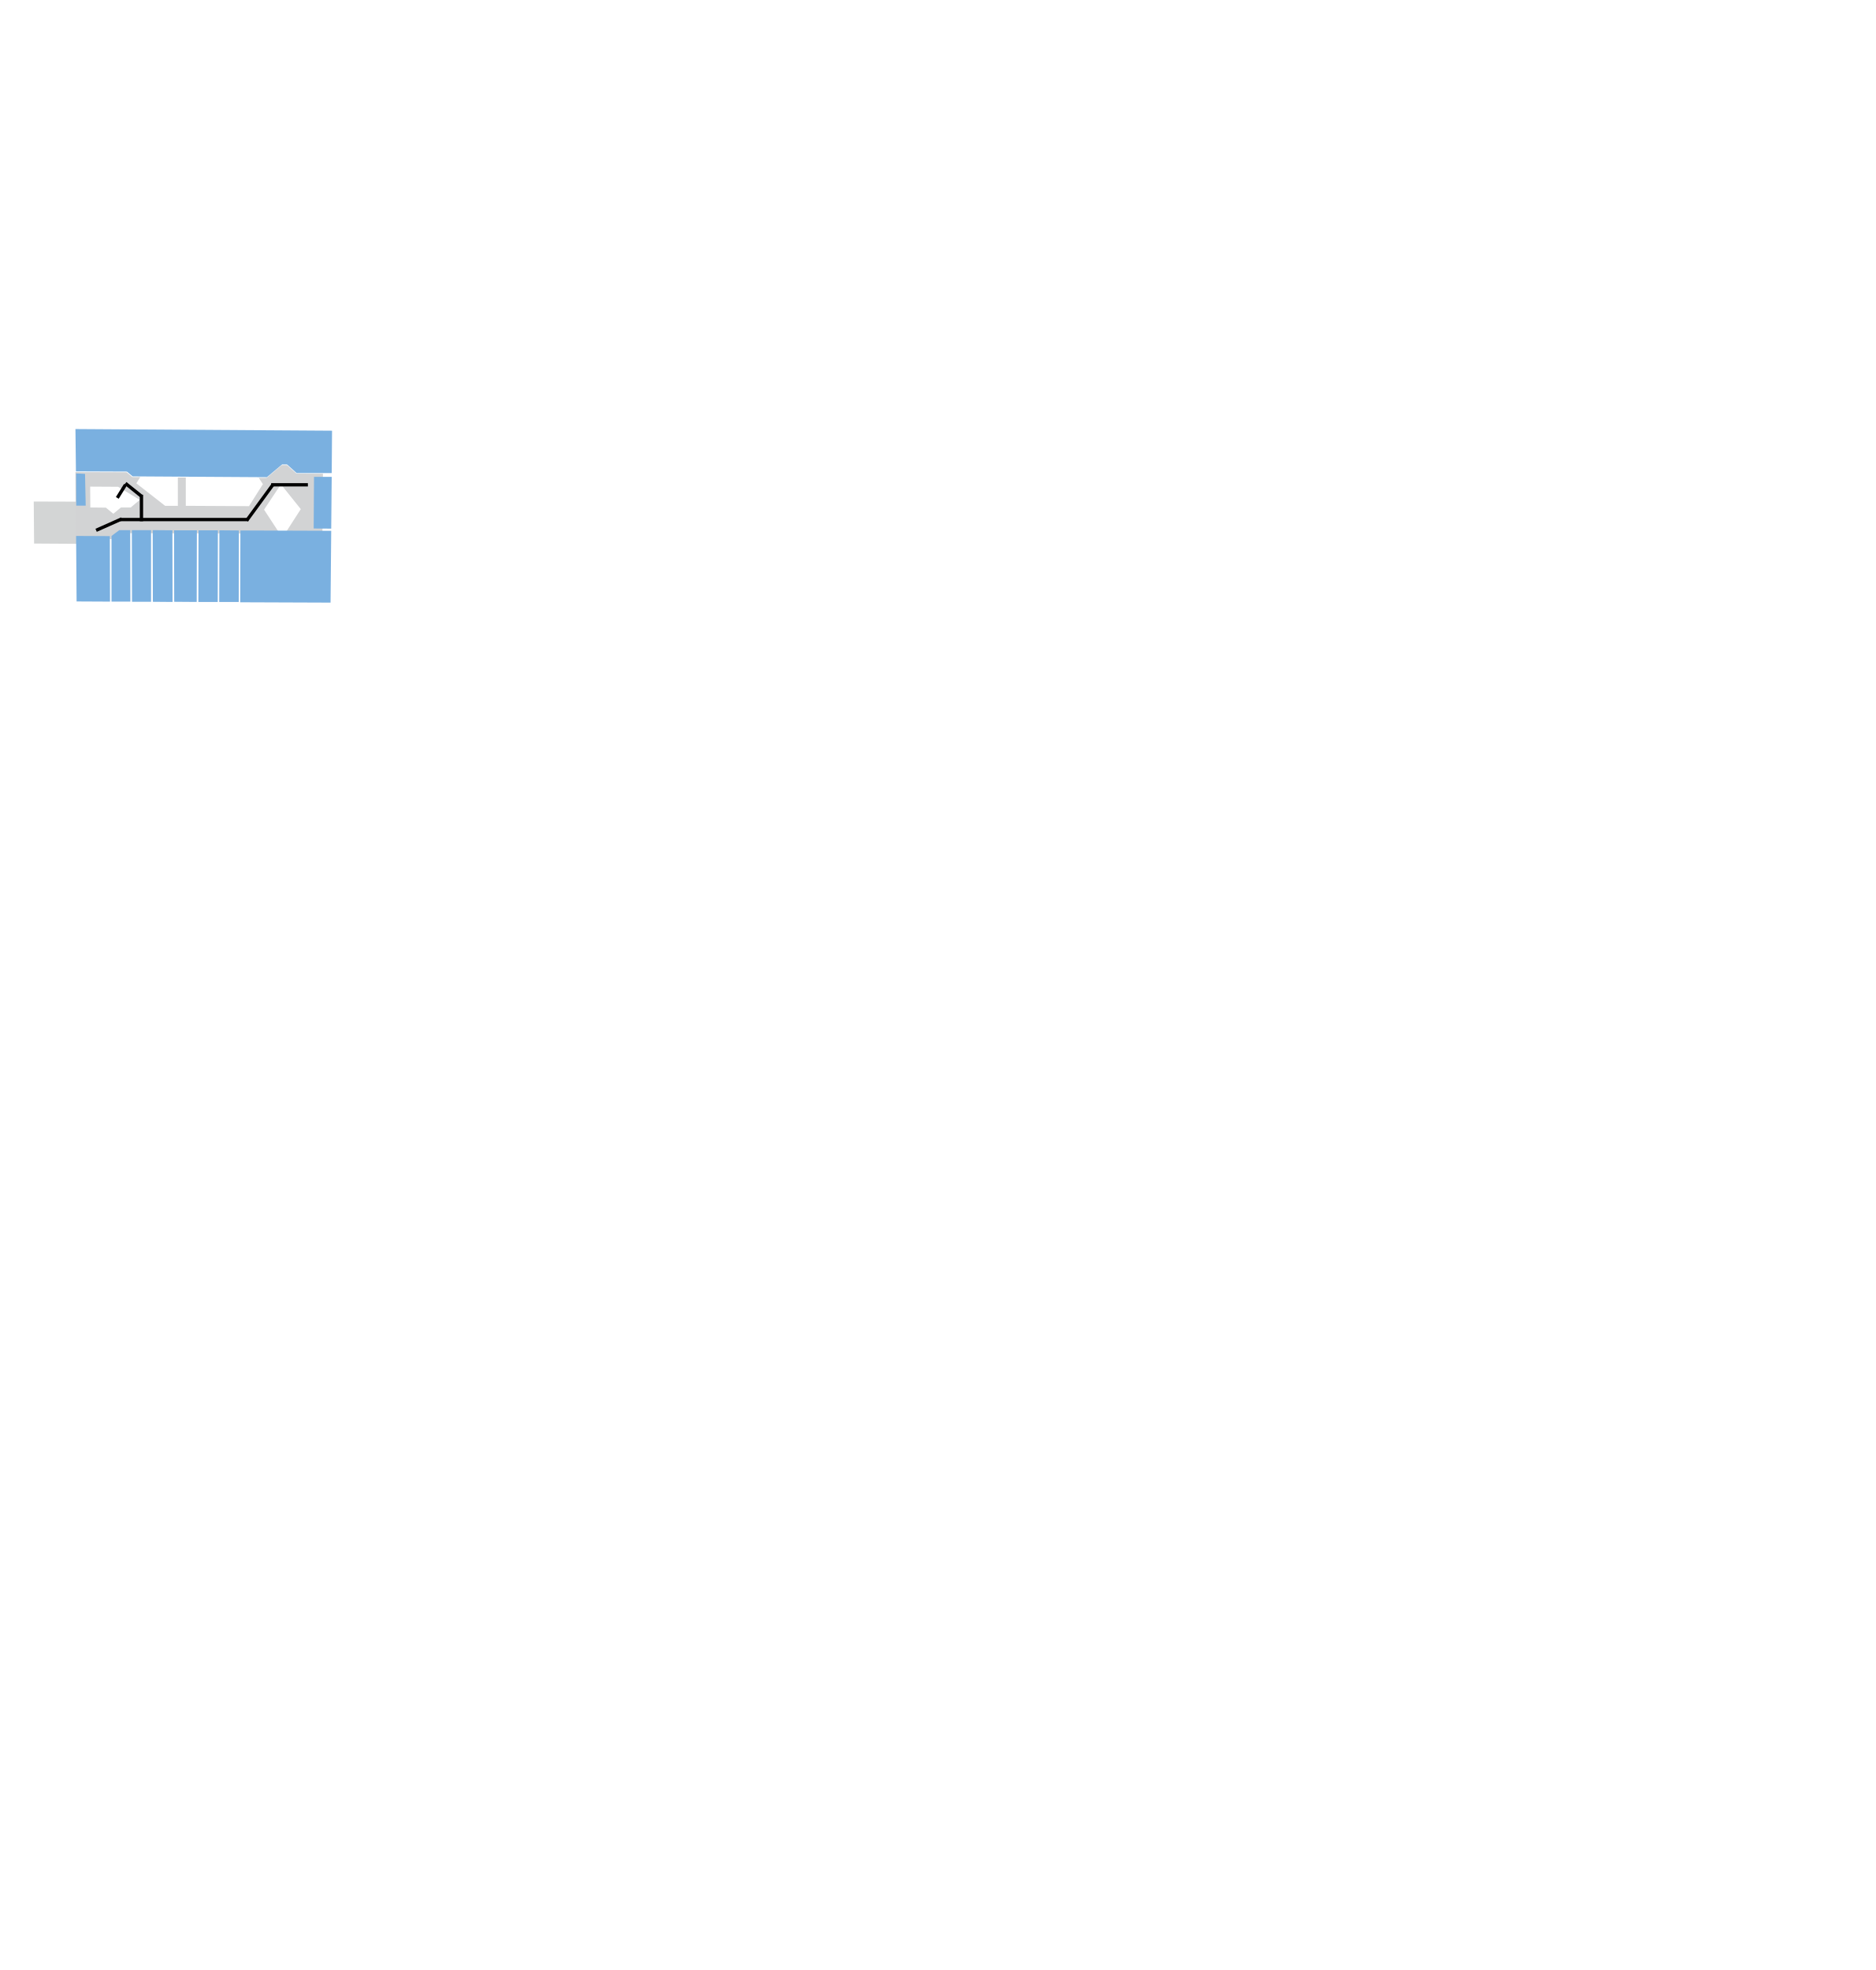
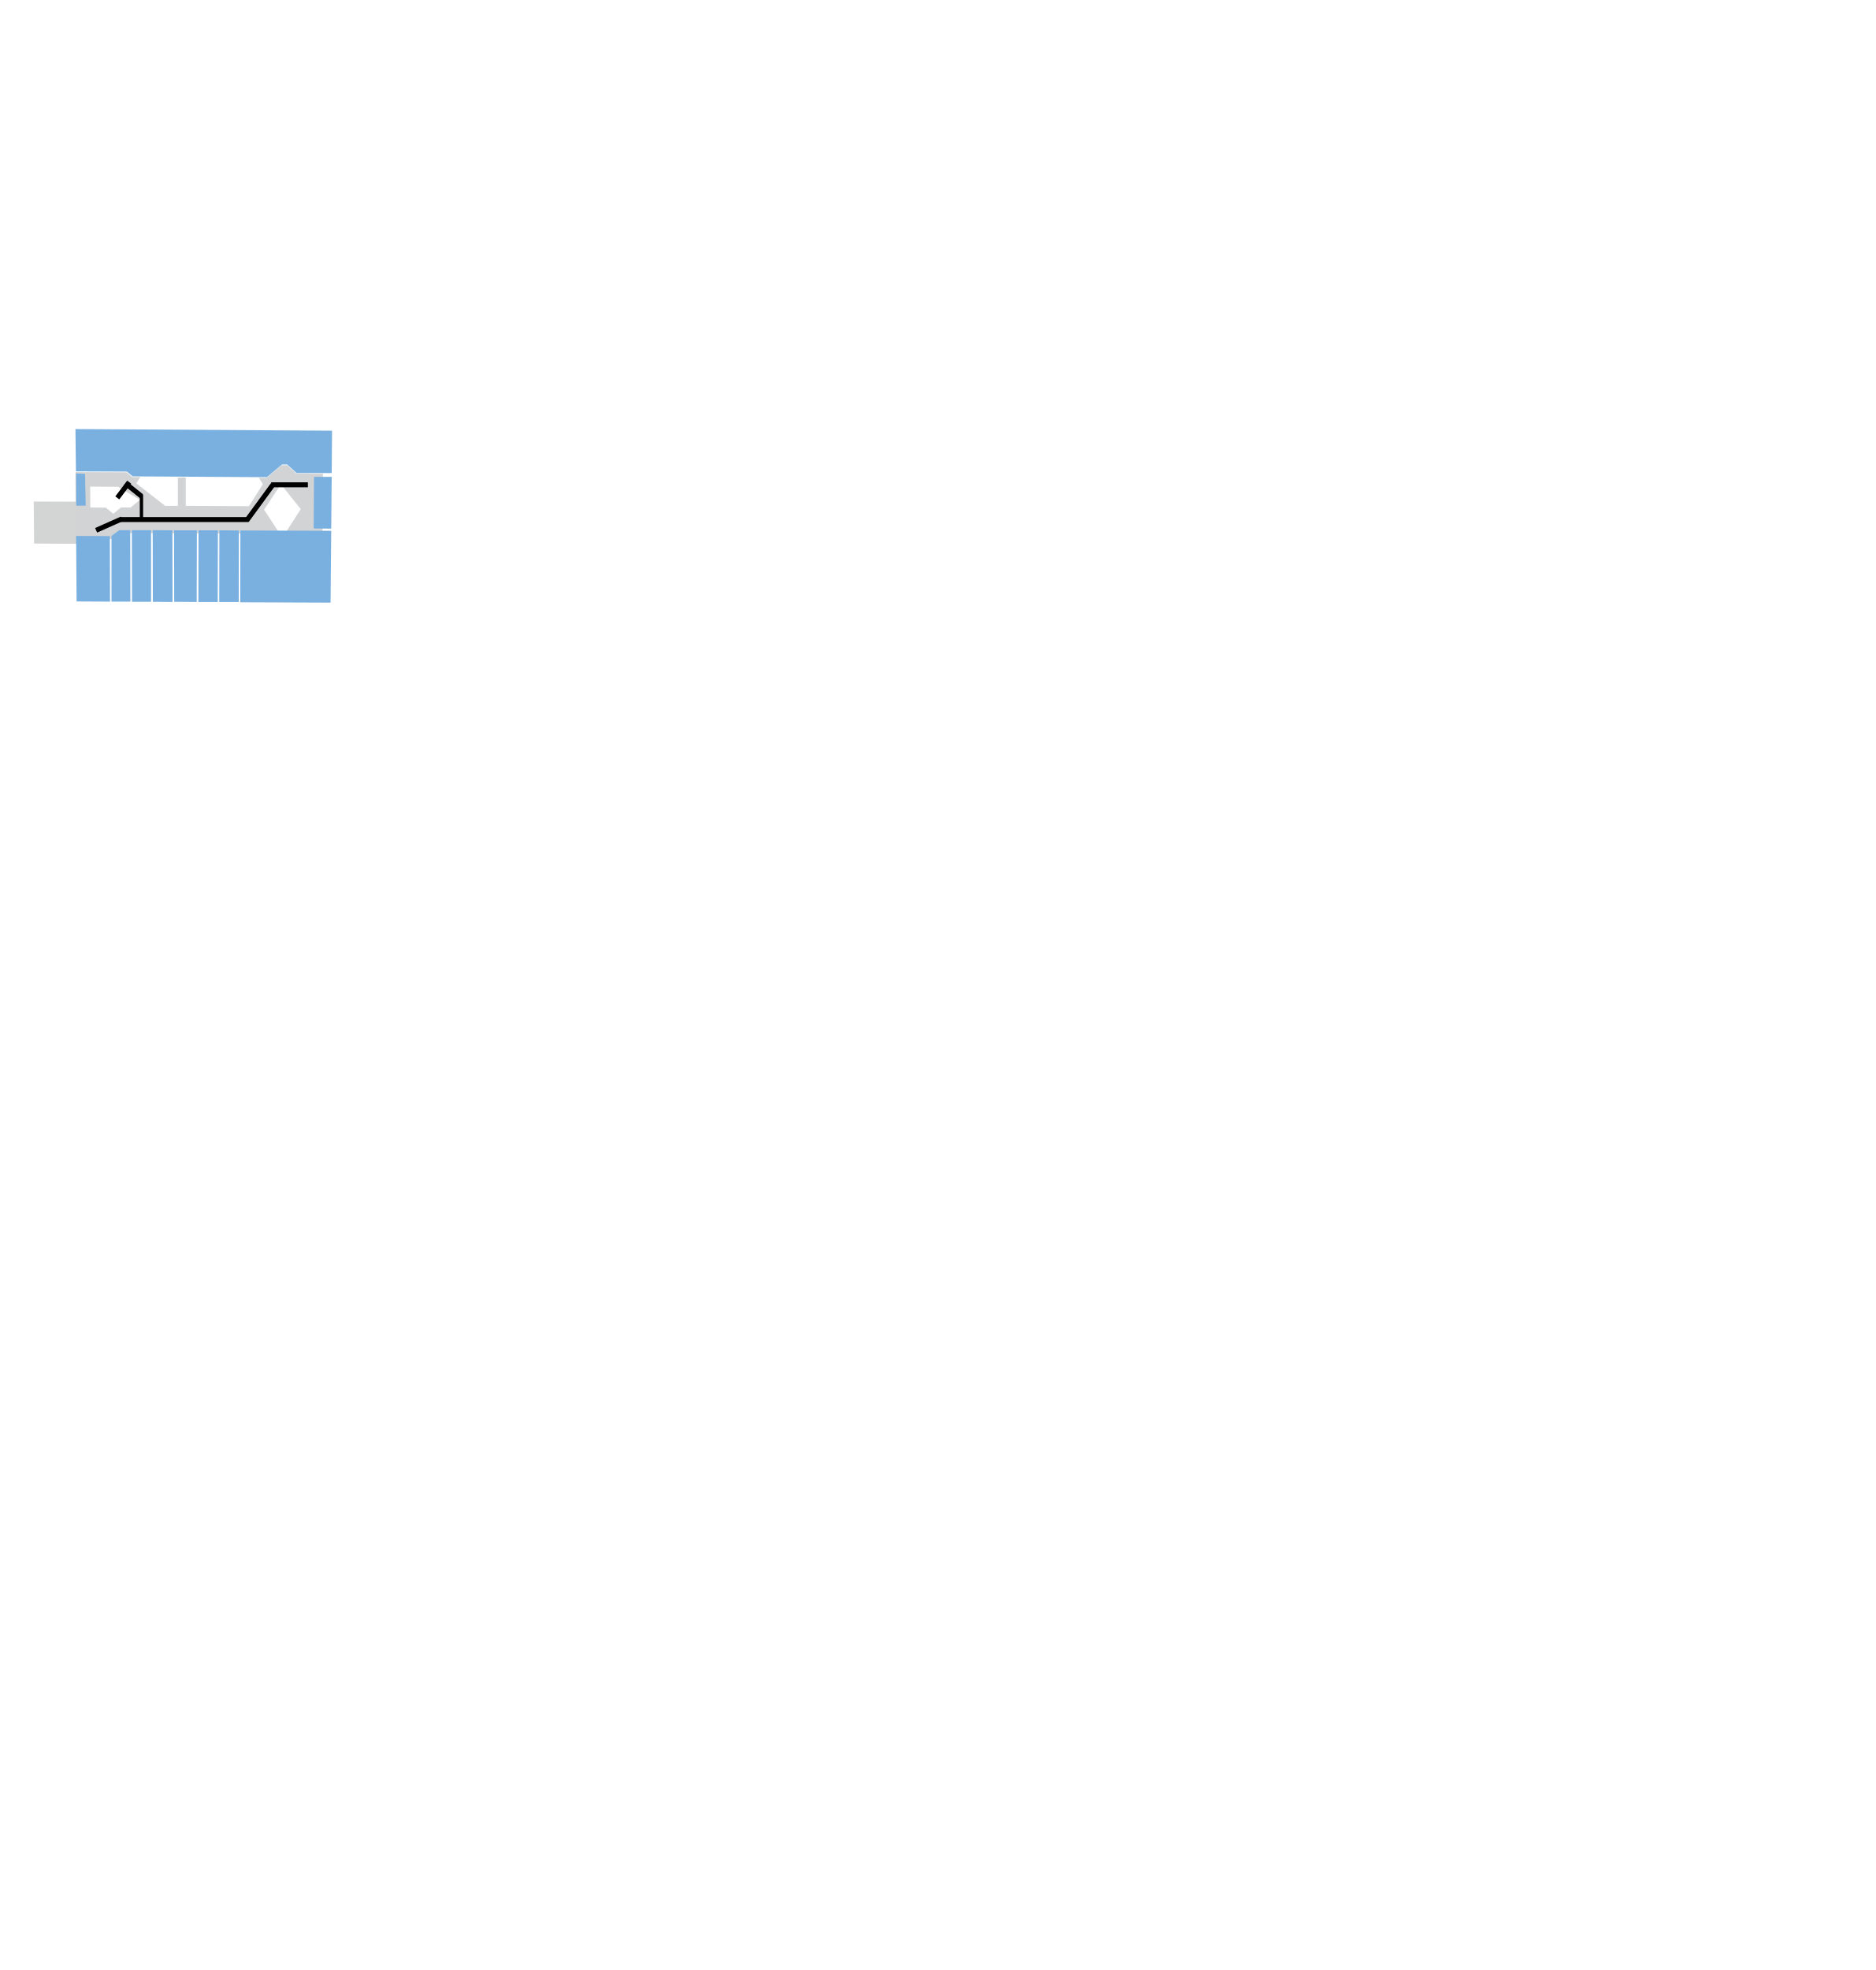
<svg xmlns="http://www.w3.org/2000/svg" version="1.1" id="svgroot" x="0px" y="0px" viewBox="261 -199.6 1133.9 1190.6" style="enable-background:new 261 -199.6 1133.9 1190.6;" xml:space="preserve">
  <g id="Layer_0">
    <polygon style="fill:#D3D5D5;" points="281.6,128.9 281.4,103.5 314.1,103.6 314.3,129.1  " />
    <path style="fill:#D2D3D4;" d="M329,126.2l-22.2-0.1l-0.2-40.4l30.9,0.1l3.5,2.9h4.8l-2.4,3.8l17.4,13.6h7.7V89h4.8v17.1l38.2,0.2   l8.4-13.3l-2.5-3.8h4.7l9.2-7.7h3.2l5.7,5.1l16,0.1l-0.3,36.1l-22.5-0.1l9.4-14.6l-12-15l-10.2,15.3l9.4,14.4h-18.4l-78-0.2   L329,126.2z M315.5,94.5l0.1,12.6l9.4,0.1l4.5,3.7l4.6-3.8h5.9l5.5-4.6l-13.1-7.9L315.5,94.5" />
  </g>
  <g id="Layer_1">
    <g>
      <polygon style="fill:#7AB0E0;" points="306.9,85.3 306.6,59.7 461.7,60.7 461.5,86.3 440.3,86.3 434.5,81.1 431.5,81.1     422.3,88.8 341.2,88.3 337.7,85.4 312.5,85.3 312.6,85.3   " />
      <polygon style="fill:#7AB0E0;" points="461.2,119.9 450.6,119.8 450.8,88.6 461.5,88.6   " />
      <polygon style="fill:#7AB0E0;" points="327.5,164 307.3,163.9 307,124.3 327.4,124.4   " />
      <polygon style="fill:#7AB0E0;" points="339.7,120.8 339.8,164 328.4,164 328.4,124.3 333.1,120.8   " />
      <polygon style="fill:#7AB0E0;" points="352.3,120.8 352.3,164.1 340.8,164.1 340.7,120.8   " />
      <polygon style="fill:#7AB0E0;" points="365.3,164.2 353.4,164.1 353.3,120.8 365.2,120.9   " />
      <polygon style="fill:#7AB0E0;" points="379.9,164.2 366.3,164.1 366.2,120.9 380,120.9   " />
      <polygon style="fill:#7AB0E0;" points="392.6,164.2 380.9,164.2 381,120.9 392.7,120.9   " />
      <polygon style="fill:#7AB0E0;" points="405.4,121 405.3,164.2 393.5,164.2 393.6,120.9   " />
      <polygon style="fill:#7AB0E0;" points="461.2,121.2 460.8,164.6 406.2,164.4 406.3,121   " />
      <polyline style="fill:#7AB0E0;" points="312.4,86.8 312.8,106 307.1,106 307,86.5   " />
    </g>
  </g>
  <g id="Layer_2">
-     <line style="fill:none;stroke:#000000;stroke-width:2;stroke-miterlimit:10;" x1="336.8" y1="93.4" x2="331.9" y2="101.3" />
-     <line style="fill:none;stroke:#000000;stroke-width:2;stroke-miterlimit:10;" x1="346.5" y1="100.3" x2="336.8" y2="92.5" />
+     <line style="fill:none;stroke:#000000;stroke-width:3;stroke-miterlimit:10;" x1="339.1" y1="91.8" x2="331.9" y2="101.3" />
+     <line style="fill:none;stroke:#000000;stroke-width:3;stroke-miterlimit:10;" x1="346.5" y1="100.3" x2="336.8" y2="92.5" />
    <line style="fill:none;stroke:#000000;stroke-width:2;stroke-miterlimit:10;" x1="346.5" y1="115.4" x2="346.5" y2="99.4" />
-     <line style="fill:none;stroke:#000000;stroke-width:2;stroke-miterlimit:10;" x1="424.9" y1="93.4" x2="447.1" y2="93.4" />
-     <line style="fill:none;stroke:#000000;stroke-width:2;stroke-miterlimit:10;" x1="410.1" y1="115" x2="425.9" y2="93.4" />
-     <line style="fill:none;stroke:#000000;stroke-width:2;stroke-miterlimit:10;" x1="333.6" y1="114.4" x2="411.1" y2="114.4" />
-     <line style="fill:none;stroke:#000000;stroke-width:2;stroke-miterlimit:10;" x1="319.1" y1="120.9" x2="334.6" y2="114" />
+     <line style="fill:none;stroke:#000000;stroke-width:3;stroke-miterlimit:10;" x1="424.9" y1="93.4" x2="447.1" y2="93.4" />
+     <line style="fill:none;stroke:#000000;stroke-width:3;stroke-miterlimit:10;" x1="410.1" y1="115" x2="425.9" y2="93.4" />
+     <line style="fill:none;stroke:#000000;stroke-width:3;stroke-miterlimit:10;" x1="333.6" y1="114.4" x2="411.1" y2="114.4" />
+     <line style="fill:none;stroke:#000000;stroke-width:3;stroke-miterlimit:10;" x1="319.1" y1="120.9" x2="334.6" y2="114" />
  </g>
</svg>
